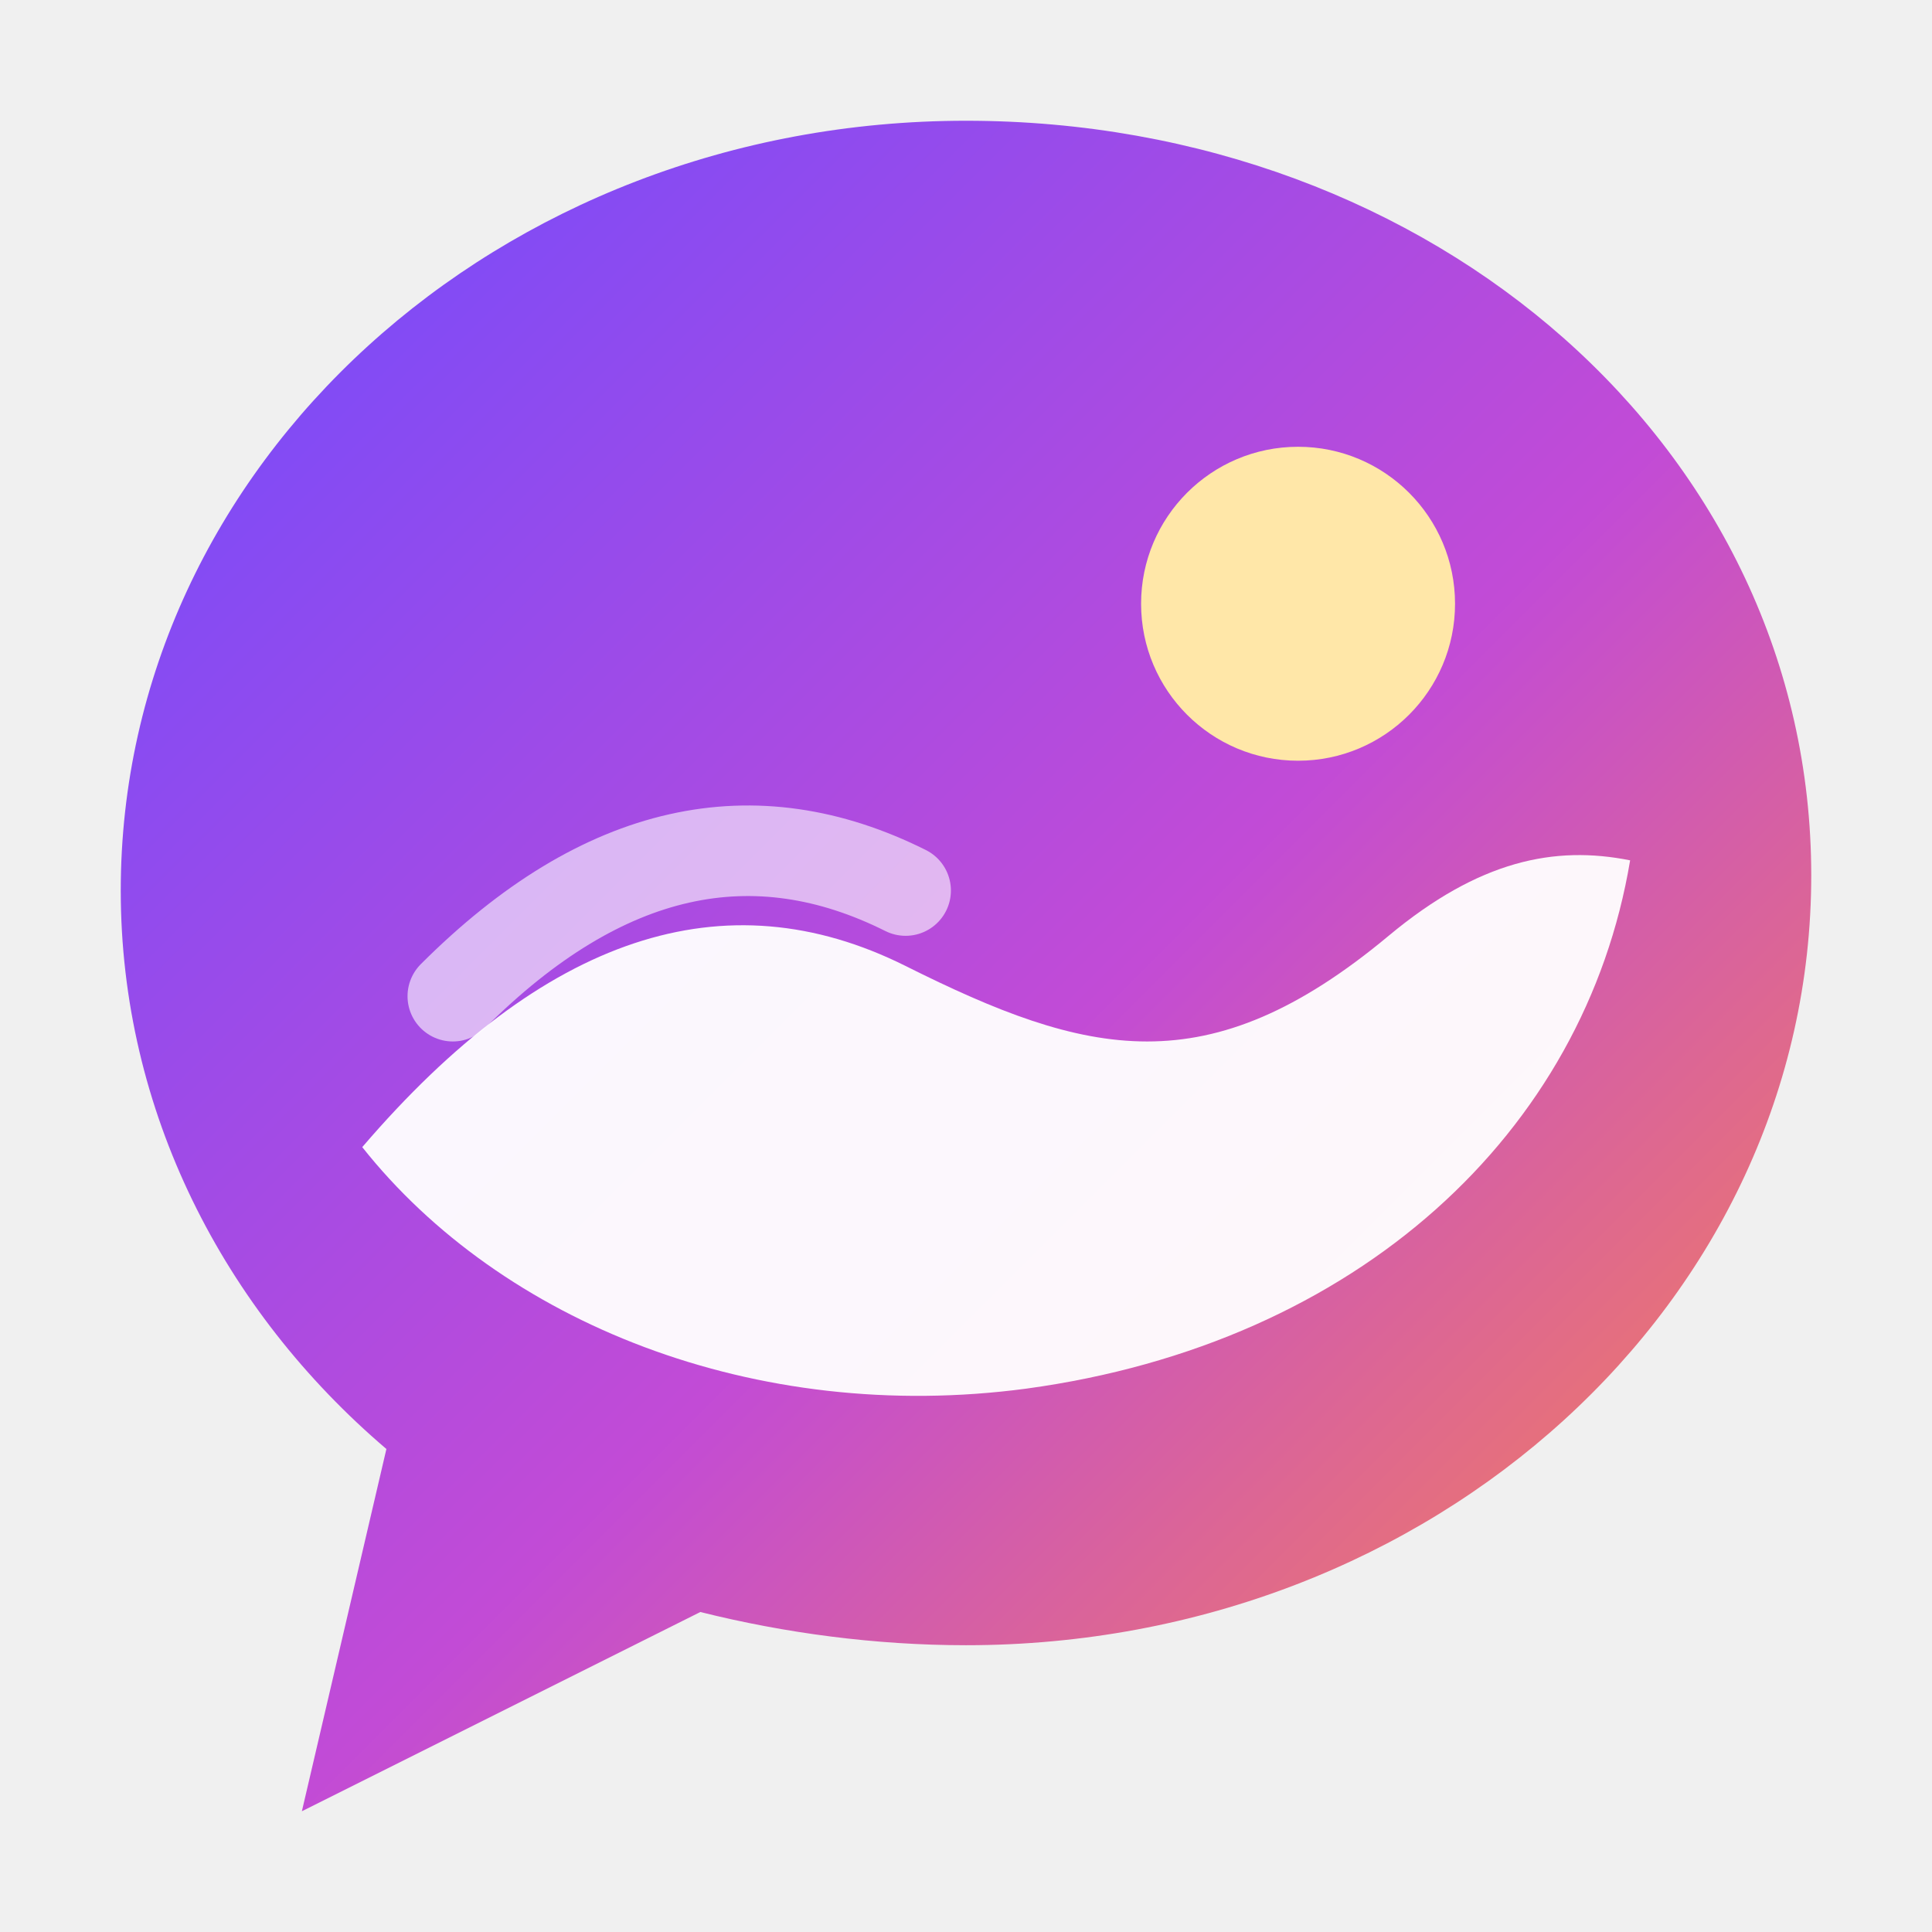
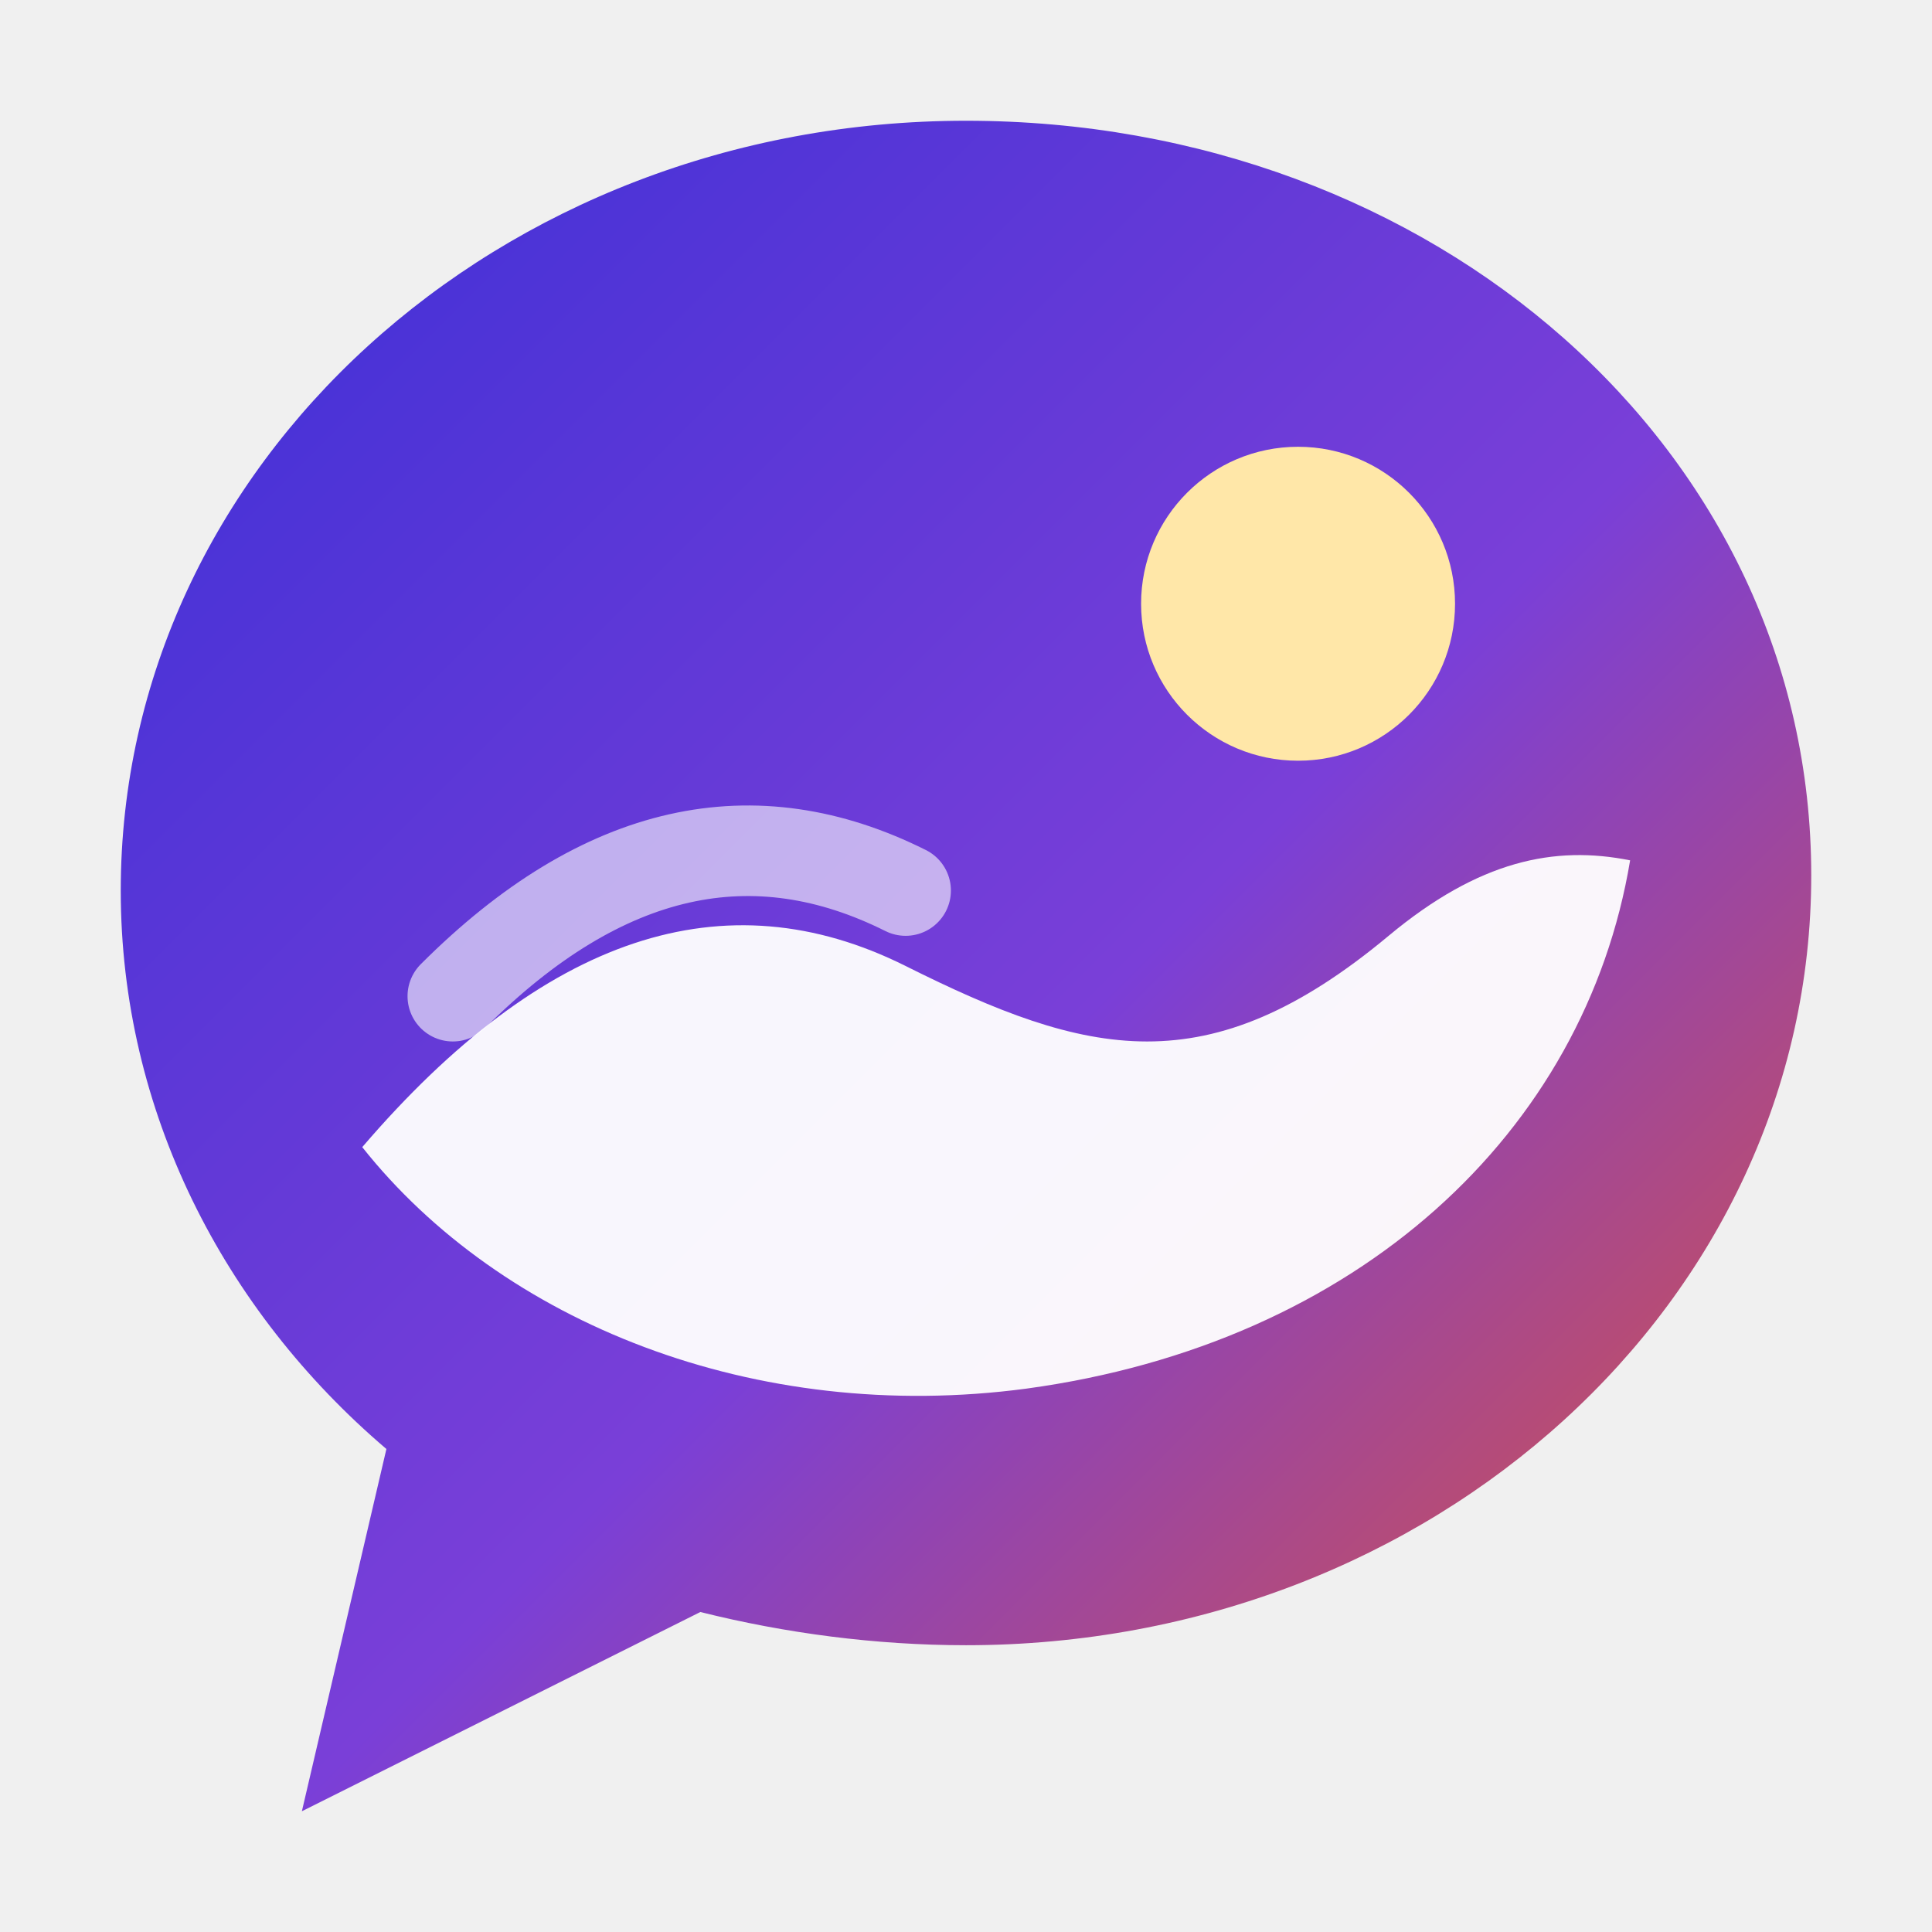
<svg xmlns="http://www.w3.org/2000/svg" width="64" height="64" viewBox="0 0 64 64" aria-hidden="true">
  <defs>
    <linearGradient id="dg" x1="0" y1="0" x2="1" y2="1">
-       <stop offset="0" stop-color="#6D4BFF" />
-       <stop offset=".55" stop-color="#C24BD6" />
-       <stop offset="1" stop-color="#FF8A3D" />
+       <stop offset="0" stop-color="#3B2FD6" />
+       <stop offset=".55" stop-color="#7A3FD8" />
+       <stop offset="1" stop-color="#E2552F" />
    </linearGradient>
  </defs>
  <path d="M32 4C16.5 4 4 15.4 4 29.5c0 7.3 3.4 13.9 8.8 18.5L10 60l13.2-6.6c2.8.7 5.8 1.1 8.8 1.1 15.5 0 28-11.4 28-25.5S47.5 4 32 4z" fill="url(#dg)" />
  <circle cx="43" cy="20" r="5.2" fill="#FFE7A8" />
  <path d="M12 38c6-7 12-9 18-6s10 4 16-1c3-2.5 5.5-3 8-2.5-1.5 9-9 16-20 17.5-9 1.2-17.4-2.2-22-8z" fill="#fff" opacity=".95" />
  <path d="M15 33c5-5 10-6 15-3.5" stroke="#fff" stroke-width="3" stroke-linecap="round" fill="none" opacity=".6" />
</svg>
